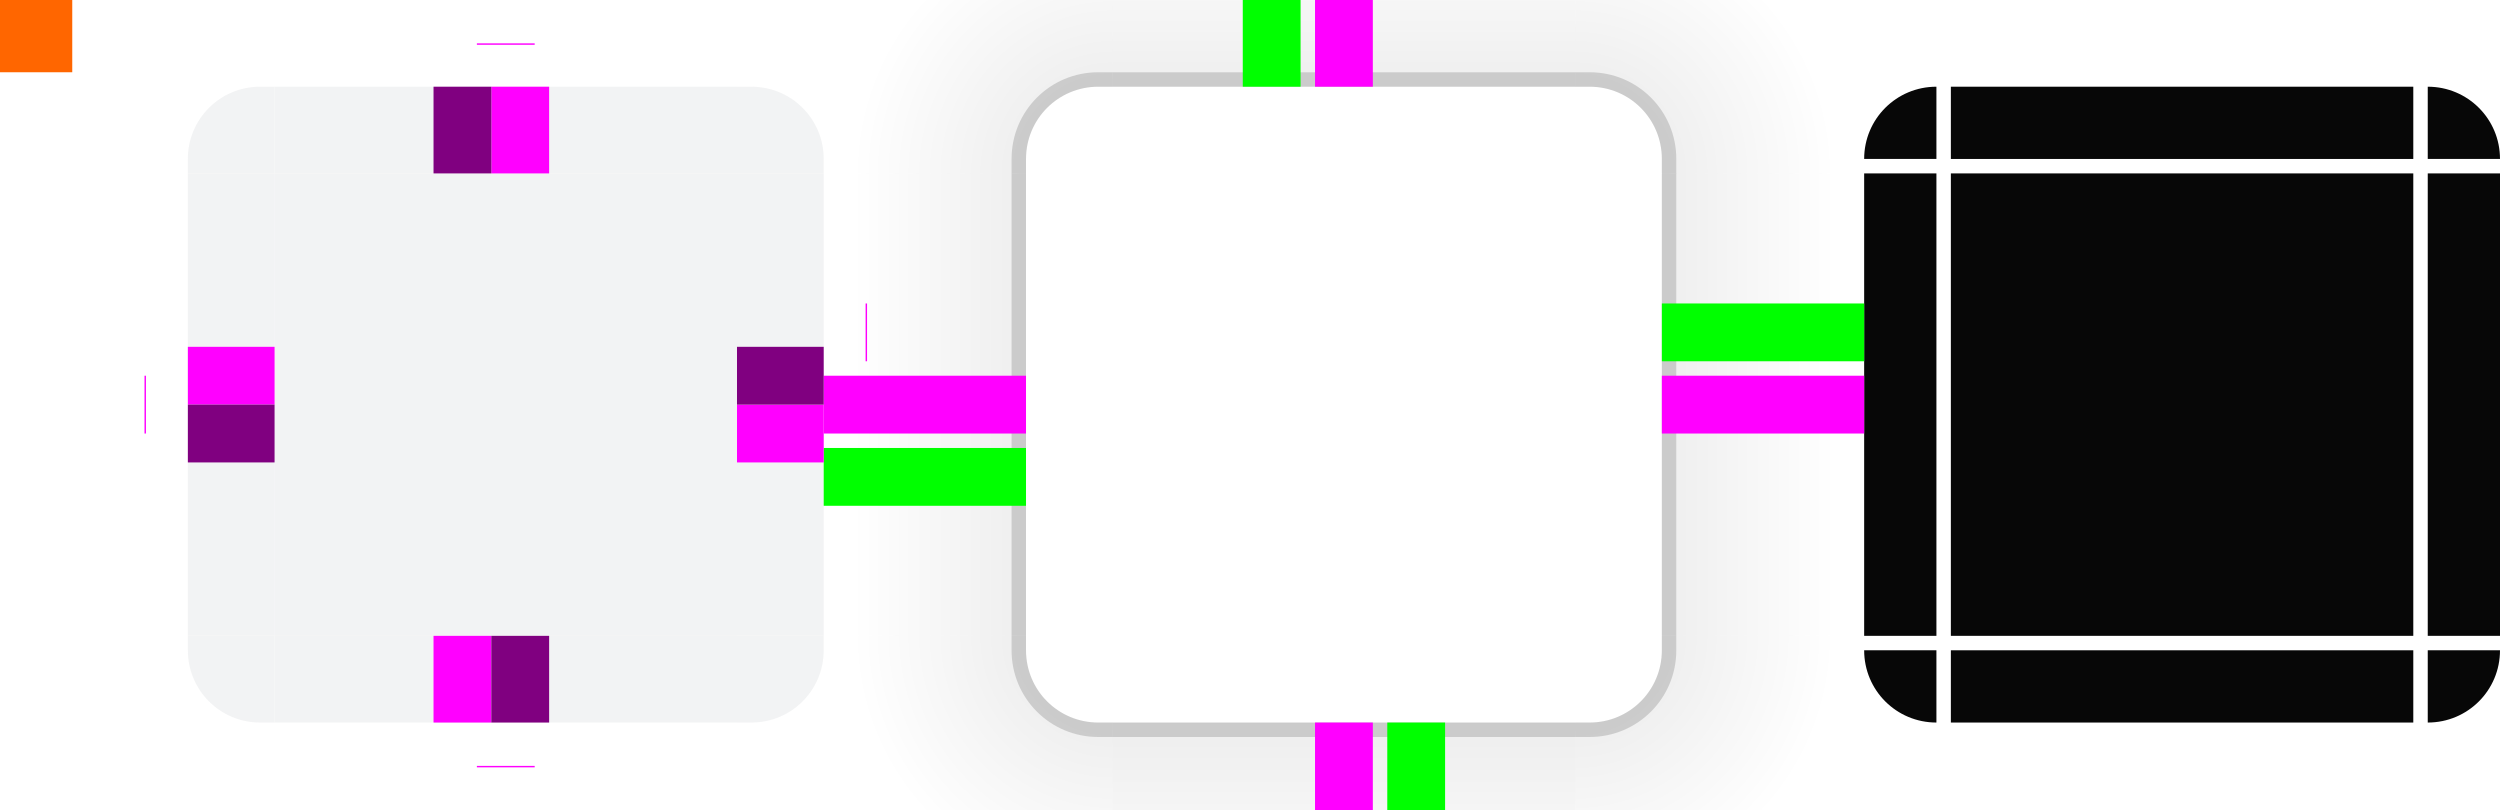
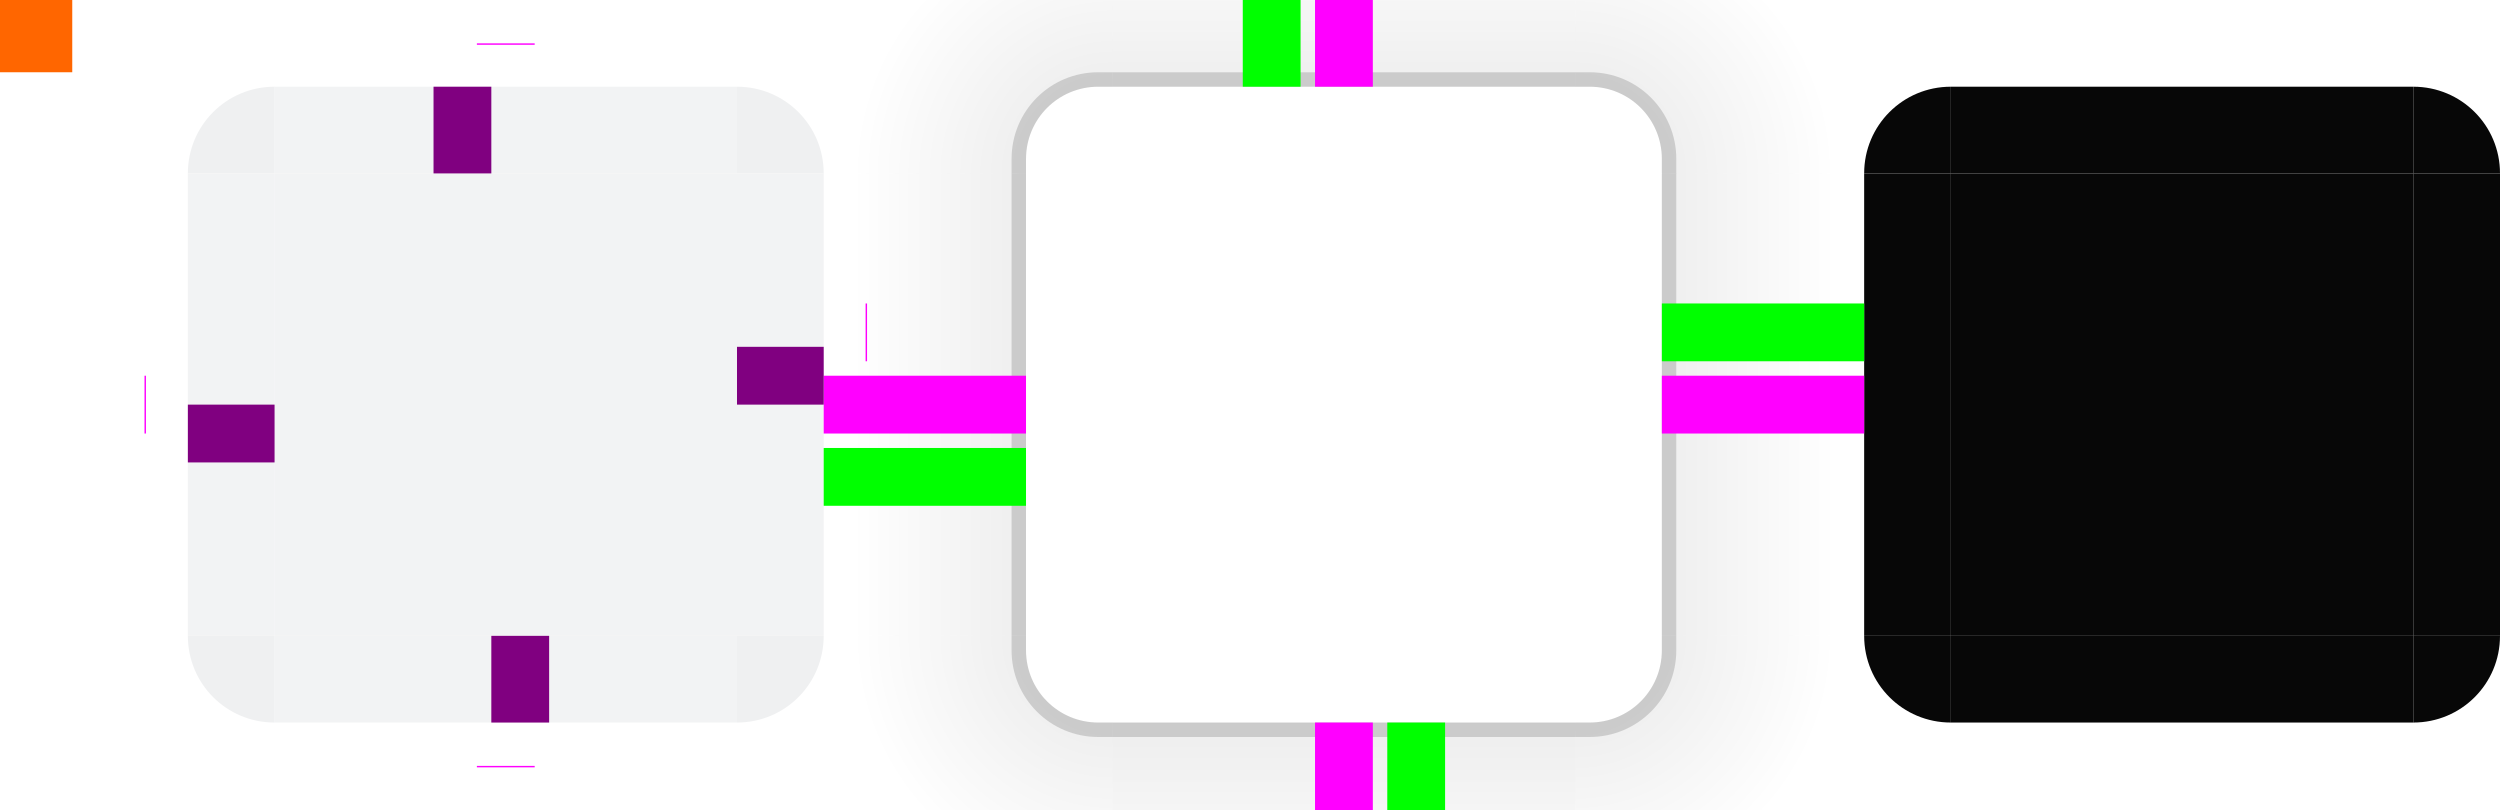
<svg xmlns="http://www.w3.org/2000/svg" xmlns:xlink="http://www.w3.org/1999/xlink" width="173" height="56" version="1.1" viewBox="0 0 173 56" id="svg139">
  <defs id="defs13">
    <style id="current-color-scheme" type="text/css">.ColorScheme-Text {
        color:#31363b;
        stop-color:#31363b;
      }
      .ColorScheme-Background {
        color:#eff0f1;
        stop-color:#eff0f1;
      }
      .ColorScheme-Highlight {
        color:#3daee9;
        stop-color:#3daee9;
      }
      .ColorScheme-ViewText {
        color:#31363b;
        stop-color:#31363b;
      }
      .ColorScheme-ViewBackground {
        color:#fcfcfc;
        stop-color:#fcfcfc;
      }
      .ColorScheme-ViewHover {
        color:#93cee9;
        stop-color:#93cee9;
      }
      .ColorScheme-ViewFocus{
        color:#3daee9;
        stop-color:#3daee9;
      }
      .ColorScheme-ButtonText {
        color:#31363b;
        stop-color:#31363b;
      }
      .ColorScheme-ButtonBackground {
        color:#eff0f1;
        stop-color:#eff0f1;
      }
      .ColorScheme-ButtonHover {
        color:#93cee9;
        stop-color:#93cee9;
      }
      .ColorScheme-ButtonFocus{
        color:#3daee9;
        stop-color:#3daee9;
      }</style>
    <linearGradient id="linearGradient4950" x1="51" x2="69" y1="932.36" y2="932.36" gradientUnits="userSpaceOnUse" xlink:href="#linearGradient4270" />
    <linearGradient id="linearGradient4270">
      <stop stop-color="#000000" stop-opacity=".667" offset="0" id="stop4" />
      <stop stop-color="#000000" stop-opacity="0" offset="1" id="stop6" />
    </linearGradient>
    <linearGradient id="linearGradient4948" x1="-15.571" x2="-7.857" y1="932.36" y2="932.36" gradientTransform="matrix(2.3333,0,0,1,17.333,0)" gradientUnits="userSpaceOnUse" xlink:href="#linearGradient4270" />
    <linearGradient id="linearGradient4934" x1="951.79" x2="960.36" y1="-35" y2="-35" gradientTransform="matrix(2.3333,0,0,1,-1272.5,0)" gradientUnits="userSpaceOnUse" xlink:href="#linearGradient4270" />
    <linearGradient id="linearGradient4920" x1="-912.93" x2="-905.22" y1="-35" y2="-35" gradientTransform="matrix(2.3333,0,0,1,1213.8,0)" gradientUnits="userSpaceOnUse" xlink:href="#linearGradient4270" />
    <radialGradient id="radialGradient1805" cx="77" cy="12" r="10" gradientTransform="matrix(0,-1.8,1.8,0,55.4,150.6)" gradientUnits="userSpaceOnUse" xlink:href="#linearGradient4270" />
  </defs>
  <rect id="hint-tile-center" y="-1.4648437e-05" width="5" height="5" fill="#ff6600" x="0" />
  <g id="top" transform="translate(0,-904.36)">
    <rect class="ColorScheme-Background" transform="matrix(0,-1,-1,0,0,0)" x="-916.36" y="-51" width="6" height="32" fill="currentColor" opacity="0.8" id="rect16" />
  </g>
  <g id="topleft" transform="translate(0,-904.36)">
-     <path transform="translate(0,904.36)" d="m 18,6 c -2.77,0 -5,2.23 -5,5 v 1 h 4 1 1 V 11 7 6 Z" fill="currentColor" opacity="0.8" id="path19" class="ColorScheme-Background" />
+     <path id="path19" class="ColorScheme-Background" d="M 19 6 C 15.676 6 13 8.676 13 12 L 17 12 L 18 12 L 19 12 L 19 11 L 19 7 L 19 6 z " transform="translate(0,904.36)" fill="currentColor" />
  </g>
  <g id="topright" transform="translate(0,-904.36)">
-     <path transform="translate(0,904.36)" d="m 51,6 v 1 4 1 h 1 1 3 1 V 11 C 57,8.23 54.77,6 52,6 Z" fill="currentColor" opacity="0.8" id="path22" class="ColorScheme-Background" />
+     <path id="path22" class="ColorScheme-Background" d="M 51 6 L 51 7 L 51 11 L 51 12 L 52 12 L 53 12 L 56 12 L 57 12 C 57 8.676 54.324 6 51 6 z " transform="translate(0,904.36)" fill="currentColor" />
  </g>
  <g id="bottom" transform="translate(0,-904.36)">
    <rect class="ColorScheme-Background" transform="rotate(90)" x="948.36" y="-51" width="6" height="32" fill="currentColor" opacity="0.8" id="rect25" />
  </g>
  <g id="bottomleft" transform="translate(0,-904.36)">
-     <path transform="translate(0,904.36)" d="m 13,44 v 1 c 0,2.77 2.23,5 5,5 h 1 v -1 -4 -1 h -1 -1 -3 z" fill="currentColor" opacity="0.8" id="path28" class="ColorScheme-Background" />
+     <path id="path28" class="ColorScheme-Background" d="M 13 44 C 13 47.324 15.676 50 19 50 L 19 49 L 19 45 L 19 44 L 18 44 L 17 44 L 14 44 L 13 44 z " transform="translate(0,904.36)" fill="currentColor" />
  </g>
  <g id="bottomright" transform="translate(0,-904.36)">
-     <path transform="translate(0,904.36)" d="m 51,44 v 1 4 1 h 1 c 2.77,0 5,-2.23 5,-5 v -1 h -1 -3 -1 z" fill="currentColor" opacity="0.8" id="path31" class="ColorScheme-Background" />
+     <path id="path31" class="ColorScheme-Background" d="M 51 44 L 51 45 L 51 49 L 51 50 C 54.324 50 57 47.324 57 44 L 56 44 L 53 44 L 52 44 L 51 44 z " transform="translate(0,904.36)" fill="currentColor" />
  </g>
  <g id="left" transform="translate(0,-904.36)">
    <rect class="ColorScheme-Background" transform="scale(-1,1)" x="-19" y="916.36" width="6" height="32" fill="currentColor" opacity="0.8" id="rect34" />
  </g>
  <g id="right" transform="translate(0,-904.36)">
    <rect class="ColorScheme-Background" x="51" y="916.36" width="6" height="32" fill="currentColor" opacity="0.8" id="rect37" />
  </g>
  <g id="center" transform="translate(0,-904.36)">
    <rect x="19" y="916.36" width="32" height="32" fill="none" id="rect40" />
    <rect class="ColorScheme-Background" x="19" y="916.36" width="32" height="32" fill="currentColor" opacity="0.8" id="rect42" />
  </g>
  <rect id="hint-top-inset" x="33" y="3" width="4" height="0.1" fill="#ff00ff" />
  <rect id="hint-bottom-inset" x="33" y="53" width="4" height="0.1" fill="#ff00ff" />
  <rect id="hint-right-inset" transform="rotate(90)" x="21" y="-60" width="4" height="0.1" fill="#ff00ff" />
  <rect id="hint-left-inset" transform="rotate(90)" x="26" y="-10.1" width="4" height="0.1" fill="#ff00ff" />
-   <g id="mask-top" transform="translate(116,-904.36)">
+   <g id="mask-top" transform="matrix(1,0,0,1.2,116,-1086.432)">
    <rect transform="matrix(0,-1,-1,0,0,0)" x="-915.36" y="-51" width="5" height="32" fill="#000000" opacity="0.97" id="rect49" />
  </g>
-   <g id="mask-topleft" transform="translate(116,-904.36)">
+   <g id="mask-topleft" transform="matrix(1.2,0,0,1.2,113.4,-1086.432)">
    <path transform="translate(-116,904.36)" d="m 134,6 c -2.77,0 -5,2.23 -5,5 h 5 z" fill="#000000" opacity="0.97" id="path52" />
  </g>
-   <g id="mask-topright" transform="translate(116,-904.36)">
+   <g id="mask-topright" transform="matrix(1.2,0,0,1.2,104.6,-1086.432)">
    <path transform="translate(-116,904.36)" d="m 168,6 v 5 h 5 c 0,-2.77 -2.23,-5 -5,-5 z" fill="#000000" opacity="0.97" id="path55" />
  </g>
-   <g id="mask-bottom" transform="translate(116,-904.36)">
+   <g id="mask-bottom" transform="matrix(1,0,0,1.2,116,-1095.232)">
    <rect transform="rotate(90)" x="949.36" y="-51" width="5" height="32" fill="#000000" opacity="0.97" id="rect58" />
  </g>
-   <g id="mask-bottomleft" transform="translate(116,-904.36)">
+   <g id="mask-bottomleft" transform="matrix(1.2,0,0,1.2,113.4,-1095.232)">
    <path transform="translate(-116,904.36)" d="m 129,45 c 0,2.77 2.23,5 5,5 v -5 z" fill="#000000" opacity="0.97" id="path61" />
  </g>
-   <g id="mask-bottomright" transform="translate(116,-904.36)">
+   <g id="mask-bottomright" transform="matrix(1.2,0,0,1.2,104.6,-1095.232)">
    <path transform="translate(-116,904.36)" d="m 168,45 v 5 c 2.77,0 5,-2.23 5,-5 z" fill="#000000" opacity="0.97" id="path64" />
  </g>
-   <g id="mask-left" transform="translate(116,-904.36)">
+   <g id="mask-left" transform="matrix(1.2,0,0,1,113.4,-904.36)">
    <rect transform="scale(-1,1)" x="-18" y="916.36" width="5" height="32" fill="#000000" opacity="0.97" id="rect67" />
  </g>
-   <g id="mask-right" transform="translate(116,-904.36)">
+   <g id="mask-right" transform="matrix(1.2,0,0,1,104.6,-904.36)">
    <rect x="52" y="916.36" width="5" height="32" fill="#000000" opacity="0.97" id="rect70" />
  </g>
  <g id="mask-center" transform="translate(116,-904.36)">
    <rect x="19" y="916.36" width="32" height="32" fill="none" id="rect73" />
    <rect x="19" y="916.36" width="32" height="32" fill="#000000" opacity="0.97" id="rect75" />
  </g>
  <g id="shadow-top" transform="translate(58,-904.36)">
    <rect transform="matrix(0,-1,-1,0,0,0)" x="-916.36" y="-51" width="6" height="32" fill="none" id="rect78" />
    <rect transform="matrix(0,-1,-1,0,0,0)" x="-910.36" y="-51" width="14" height="32" fill="url(#linearGradient4920)" opacity="0.15" id="rect80" style="fill:url(#linearGradient4920)" />
    <rect transform="matrix(0,-1,-1,0,0,0)" x="-911.36" y="-51" width="1" height="32" fill="none" id="rect82" />
    <rect transform="matrix(0,-1,-1,0,0,0)" x="-910.36" y="-51" width="1" height="32" fill="#000000" opacity="0.15" id="rect84" />
  </g>
  <g id="shadow-topleft" transform="translate(58,-904.36)">
    <path transform="translate(-58,904.36)" d="m 57,-8 v 20 c 4.667,6e-6 9.333,9e-6 14,0 v -1 c 0,-2.77 2.23,-5 5,-5 h 1 V -8 Z" fill="url(#radialGradient1805)" fill-rule="evenodd" opacity="0.15" id="path87" style="fill:url(#radialGradient1805)" />
    <rect transform="scale(-1,1)" x="-19" y="910.36" width="6" height="6" ry="1" fill="none" id="rect89" />
    <rect transform="scale(-1,1)" x="-19" y="910.36" width="2" height="6" ry="0" fill="none" id="rect91" />
    <rect transform="scale(-1,1)" x="-18" y="914.36" width="5" height="2" fill="none" id="rect93" />
    <path transform="translate(-58,904.36)" d="m 76,5 c -3.324,0 -6,2.676 -6,6 v 1 h 1 v -1 c 0,-2.77 2.23,-5 5,-5 h 1 V 5 Z" fill="#000000" opacity="0.15" id="path95" fill-rule="evenodd" />
  </g>
  <g id="shadow-bottom" transform="translate(58,-904.36)">
    <rect transform="rotate(90)" x="948.36" y="-51" width="6" height="32" fill="none" id="rect98" />
    <rect transform="rotate(90)" x="954.36" y="-51" width="14" height="32" fill="url(#linearGradient4934)" opacity="0.15" id="rect100" style="fill:url(#linearGradient4934)" />
    <rect transform="rotate(90)" x="953.36" y="-51" width="1" height="32" fill="none" id="rect102" />
    <rect transform="rotate(90)" x="954.36" y="-51" width="1" height="32" fill="#000000" opacity="0.15" id="rect104" />
  </g>
  <g id="shadow-left" transform="translate(58,-904.36)">
    <rect transform="scale(-1,1)" x="-19" y="916.36" width="6" height="32" fill="none" id="rect107" />
    <rect transform="scale(-1,1)" x="-13" y="916.36" width="14" height="32" fill="url(#linearGradient4948)" opacity="0.15" id="rect109" style="fill:url(#linearGradient4948)" />
    <rect transform="scale(-1,1)" x="-14" y="916.36" width="1" height="32" fill="none" id="rect111" />
    <rect transform="scale(-1,1)" x="-13" y="916.36" width="1" height="32" fill="#000000" opacity="0.15" id="rect113" />
  </g>
  <g id="shadow-right" transform="translate(58,-904.36)">
    <rect x="51" y="916.36" width="6" height="32" fill="none" id="rect116" />
    <rect x="57" y="916.36" width="14" height="32" fill="url(#linearGradient4950)" opacity="0.15" id="rect118" style="fill:url(#linearGradient4950)" />
    <rect x="56" y="916.36" width="1" height="32" fill="none" id="rect120" />
    <rect x="57" y="916.36" width="1" height="32" fill="#000000" opacity="0.15" id="rect122" />
  </g>
  <g id="shadow-center" transform="translate(58,-904.36)" fill="none">
    <rect x="19" y="916.36" width="32" height="32" id="rect125" />
    <rect x="19" y="916.36" width="32" height="32" id="rect127" />
  </g>
  <rect id="shadow-hint-top-inset" x="91" y="-8" width="4" height="14" fill="#ff00ff" />
  <rect id="shadow-hint-bottom-inset" x="91" y="50" width="4" height="14" fill="#ff00ff" />
  <rect id="shadow-hint-right-inset" transform="rotate(90)" x="26" y="-129" width="4" height="14" fill="#ff00ff" />
  <rect id="shadow-hint-left-inset" transform="rotate(90)" x="26" y="-71" width="4" height="14" fill="#ff00ff" />
  <rect id="shadow-hint-top-margin" x="86" y="-8" width="4" height="14" fill="#ff00ff" style="fill:#00ff00;stroke-width:1.528" />
  <rect id="shadow-hint-bottom-margin" x="96" y="50" width="4" height="14" fill="#ff00ff" style="fill:#00ff00;stroke-width:1.528" />
  <rect id="shadow-hint-right-margin" transform="rotate(90)" x="21" y="-129" width="4" height="14" fill="#ff00ff" style="fill:#00ff00;stroke-width:1.528" />
  <rect id="shadow-hint-left-margin" transform="rotate(90)" x="31" y="-71" width="4" height="14" fill="#ff00ff" style="fill:#00ff00;stroke-width:1.528" />
  <use id="shadow-topright" transform="rotate(90,93,28)" width="100%" height="100%" xlink:href="#shadow-topleft" x="0" y="0" />
  <use id="shadow-bottomleft" transform="rotate(-90,93,28)" width="100%" height="100%" xlink:href="#shadow-topleft" x="0" y="0" />
  <use id="shadow-bottomright" transform="rotate(180,93,28)" width="100%" height="100%" xlink:href="#shadow-topleft" x="0" y="0" />
-   <rect id="thick-hint-top-margin" x="34" y="6" width="4" height="6" fill="#ff00ff" />
-   <rect id="thick-hint-bottom-margin" x="30" y="44" width="4" height="6" fill="#ff00ff" />
-   <rect id="thick-right-margin" transform="rotate(90)" x="28" y="-57" width="4" height="6" fill="#ff00ff" />
-   <rect id="thick-hint-left-margin" transform="rotate(90)" x="24" y="-19" width="4" height="6" fill="#ff00ff" />
  <rect id="hint-bottom-margin" x="34" y="44" height="6" fill="#800080" width="4" />
  <rect id="hint-left-margin" transform="rotate(90)" x="28" y="-19" width="4" height="6" fill="#800080" />
  <rect id="hint-top-margin" x="30" y="6" width="4" height="6" fill="#800080" />
  <rect id="hint-right-margin" transform="rotate(90)" x="24" y="-57" width="4" height="6" fill="#800080" />
+   <rect style="color:#eff0f1;fill:currentColor;fill-opacity:1;stroke:none;stop-color:#eff0f1" id="thick-center" width="32" height="32" x="19" y="75" class="ColorScheme-Background" />
+   <rect transform="rotate(90)" style="fill:#800080;fill-opacity:1;stroke:none;stroke-width:1.155" id="thick-hint-right-margin" width="4" height="8" x="95" y="-56" />
+   <rect transform="rotate(90)" y="-20" x="95" height="8" width="4" id="thick-hint-left-margin" style="fill:#800080;fill-opacity:1;stroke:none;stroke-width:1.155" />
+   <rect y="69" x="38" height="8" width="4" id="thick-hint-top-margin" style="fill:#800080;fill-opacity:1;stroke:none;stroke-width:1.155" />
+   <rect style="fill:#800080;fill-opacity:1;stroke:none;stroke-width:1.155" id="thick-hint-bottom-margin" width="4" height="8" x="39" y="105" />
</svg>
